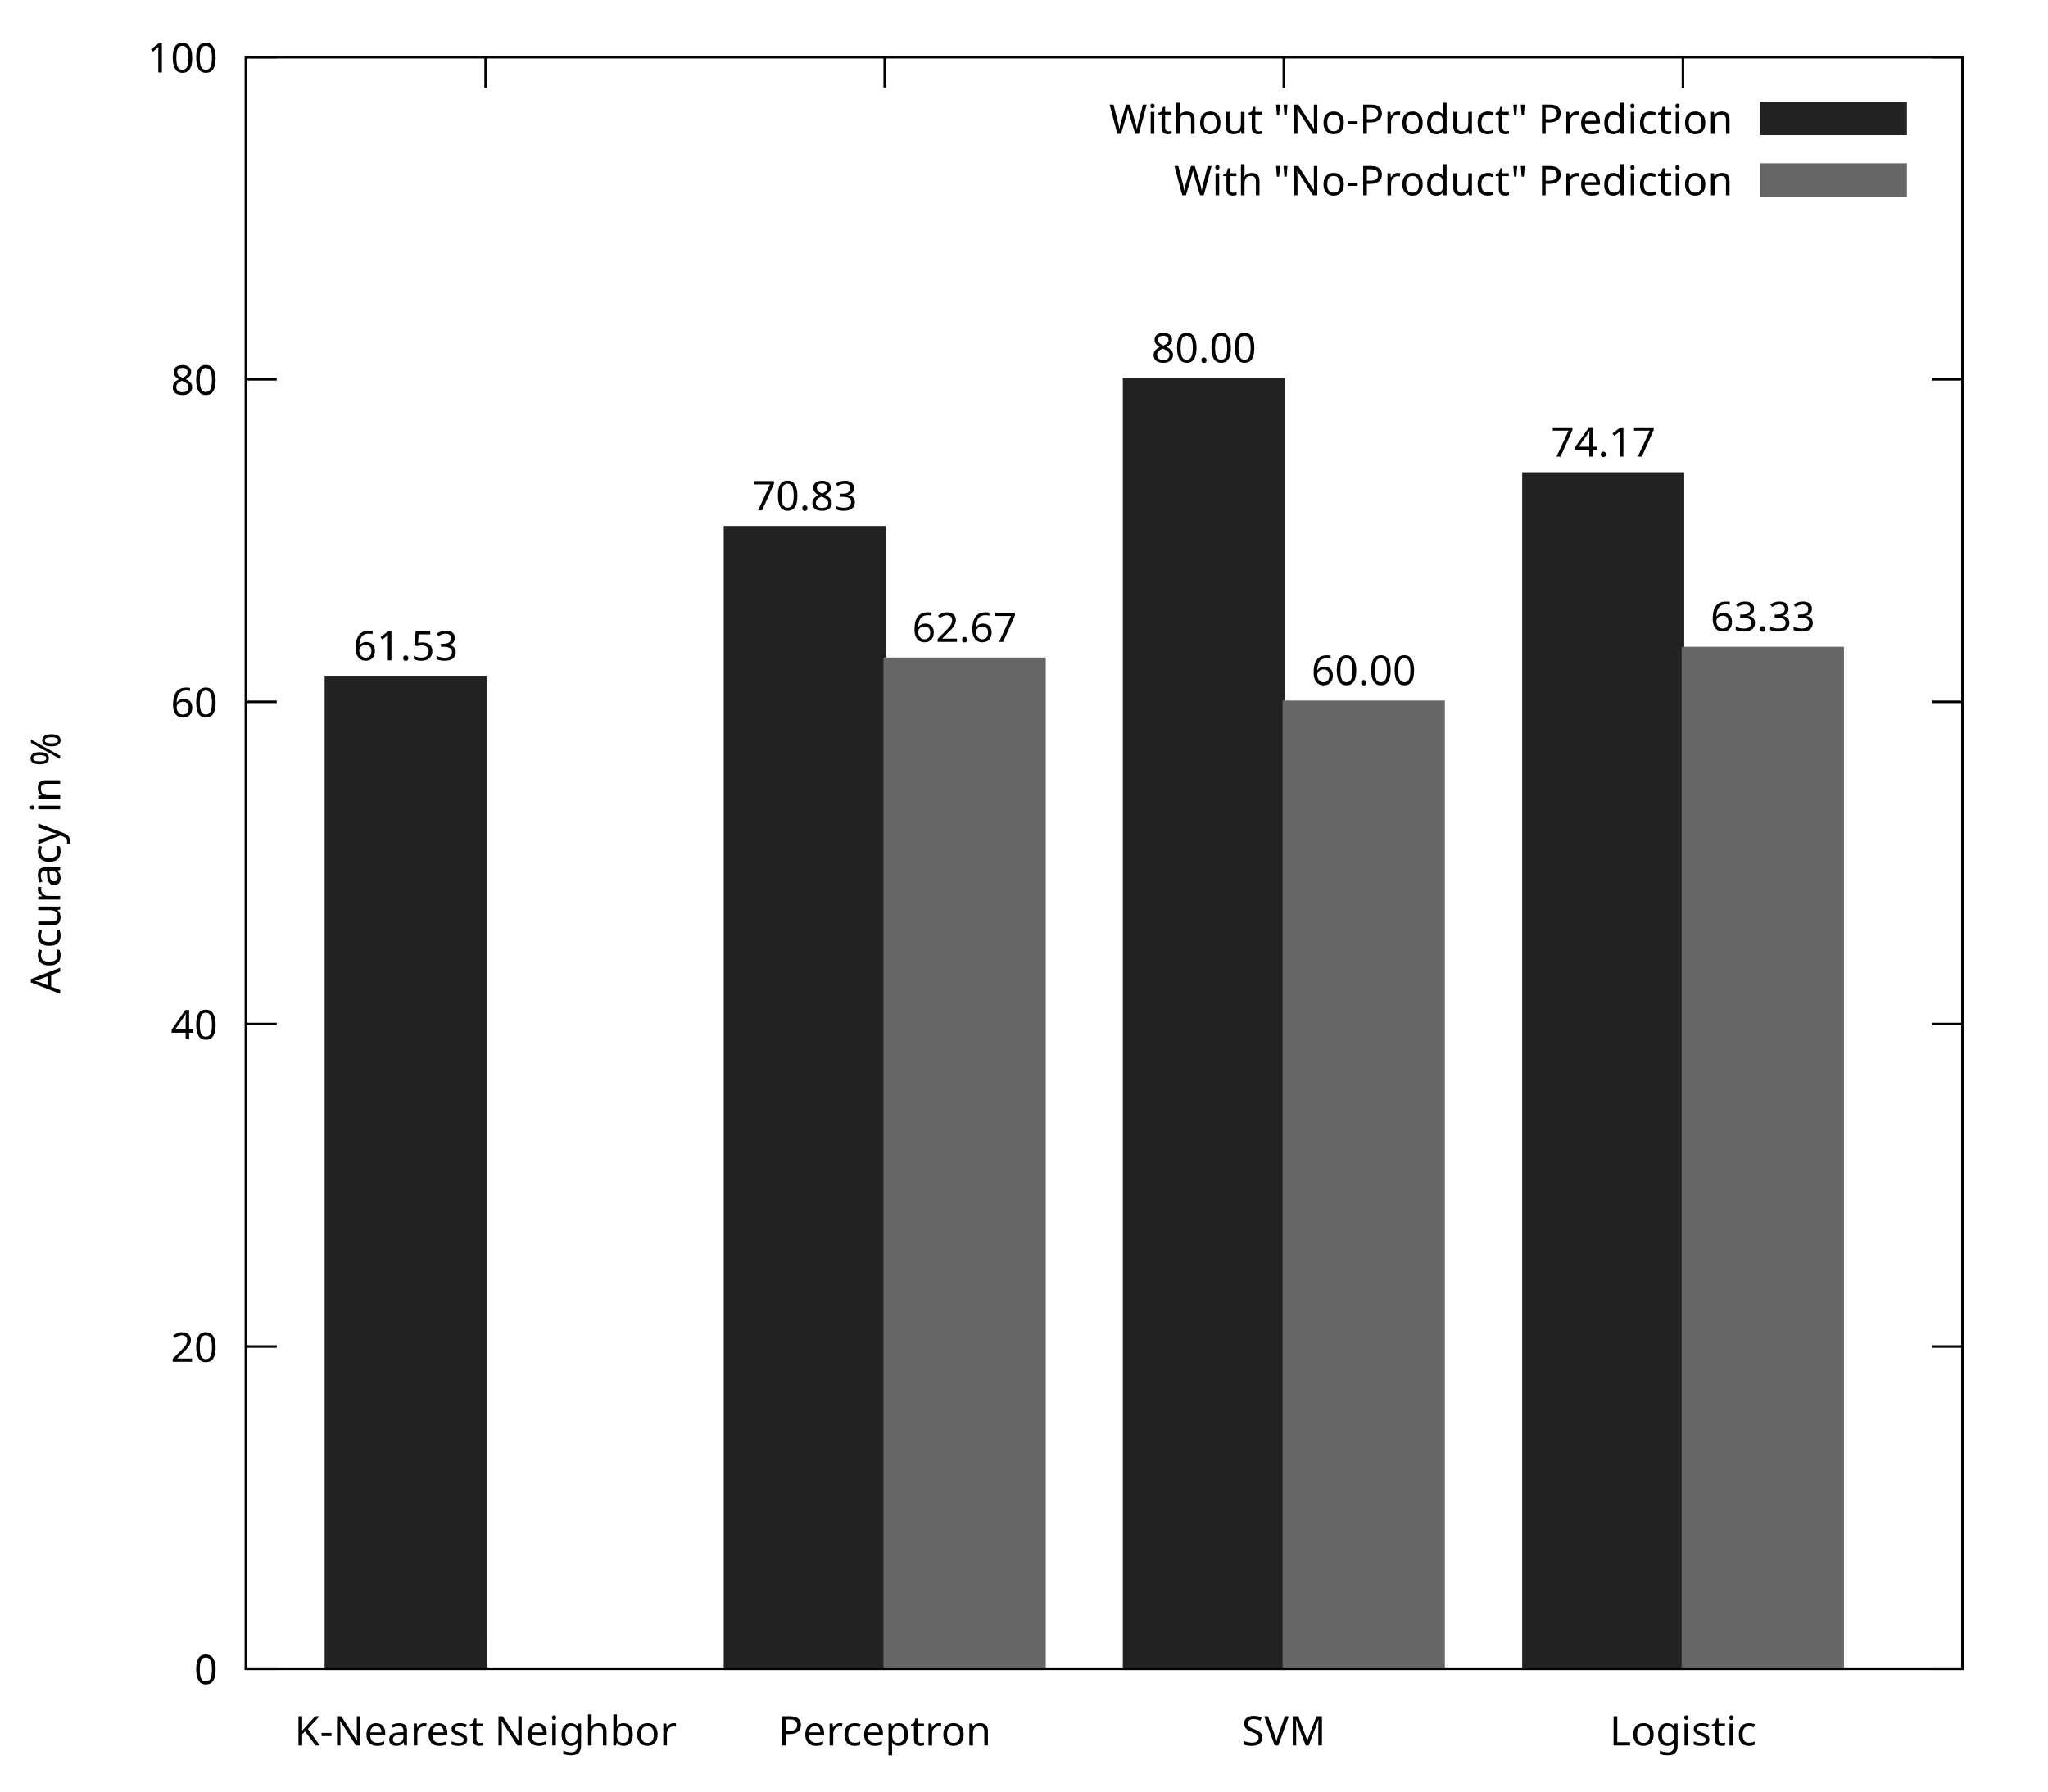
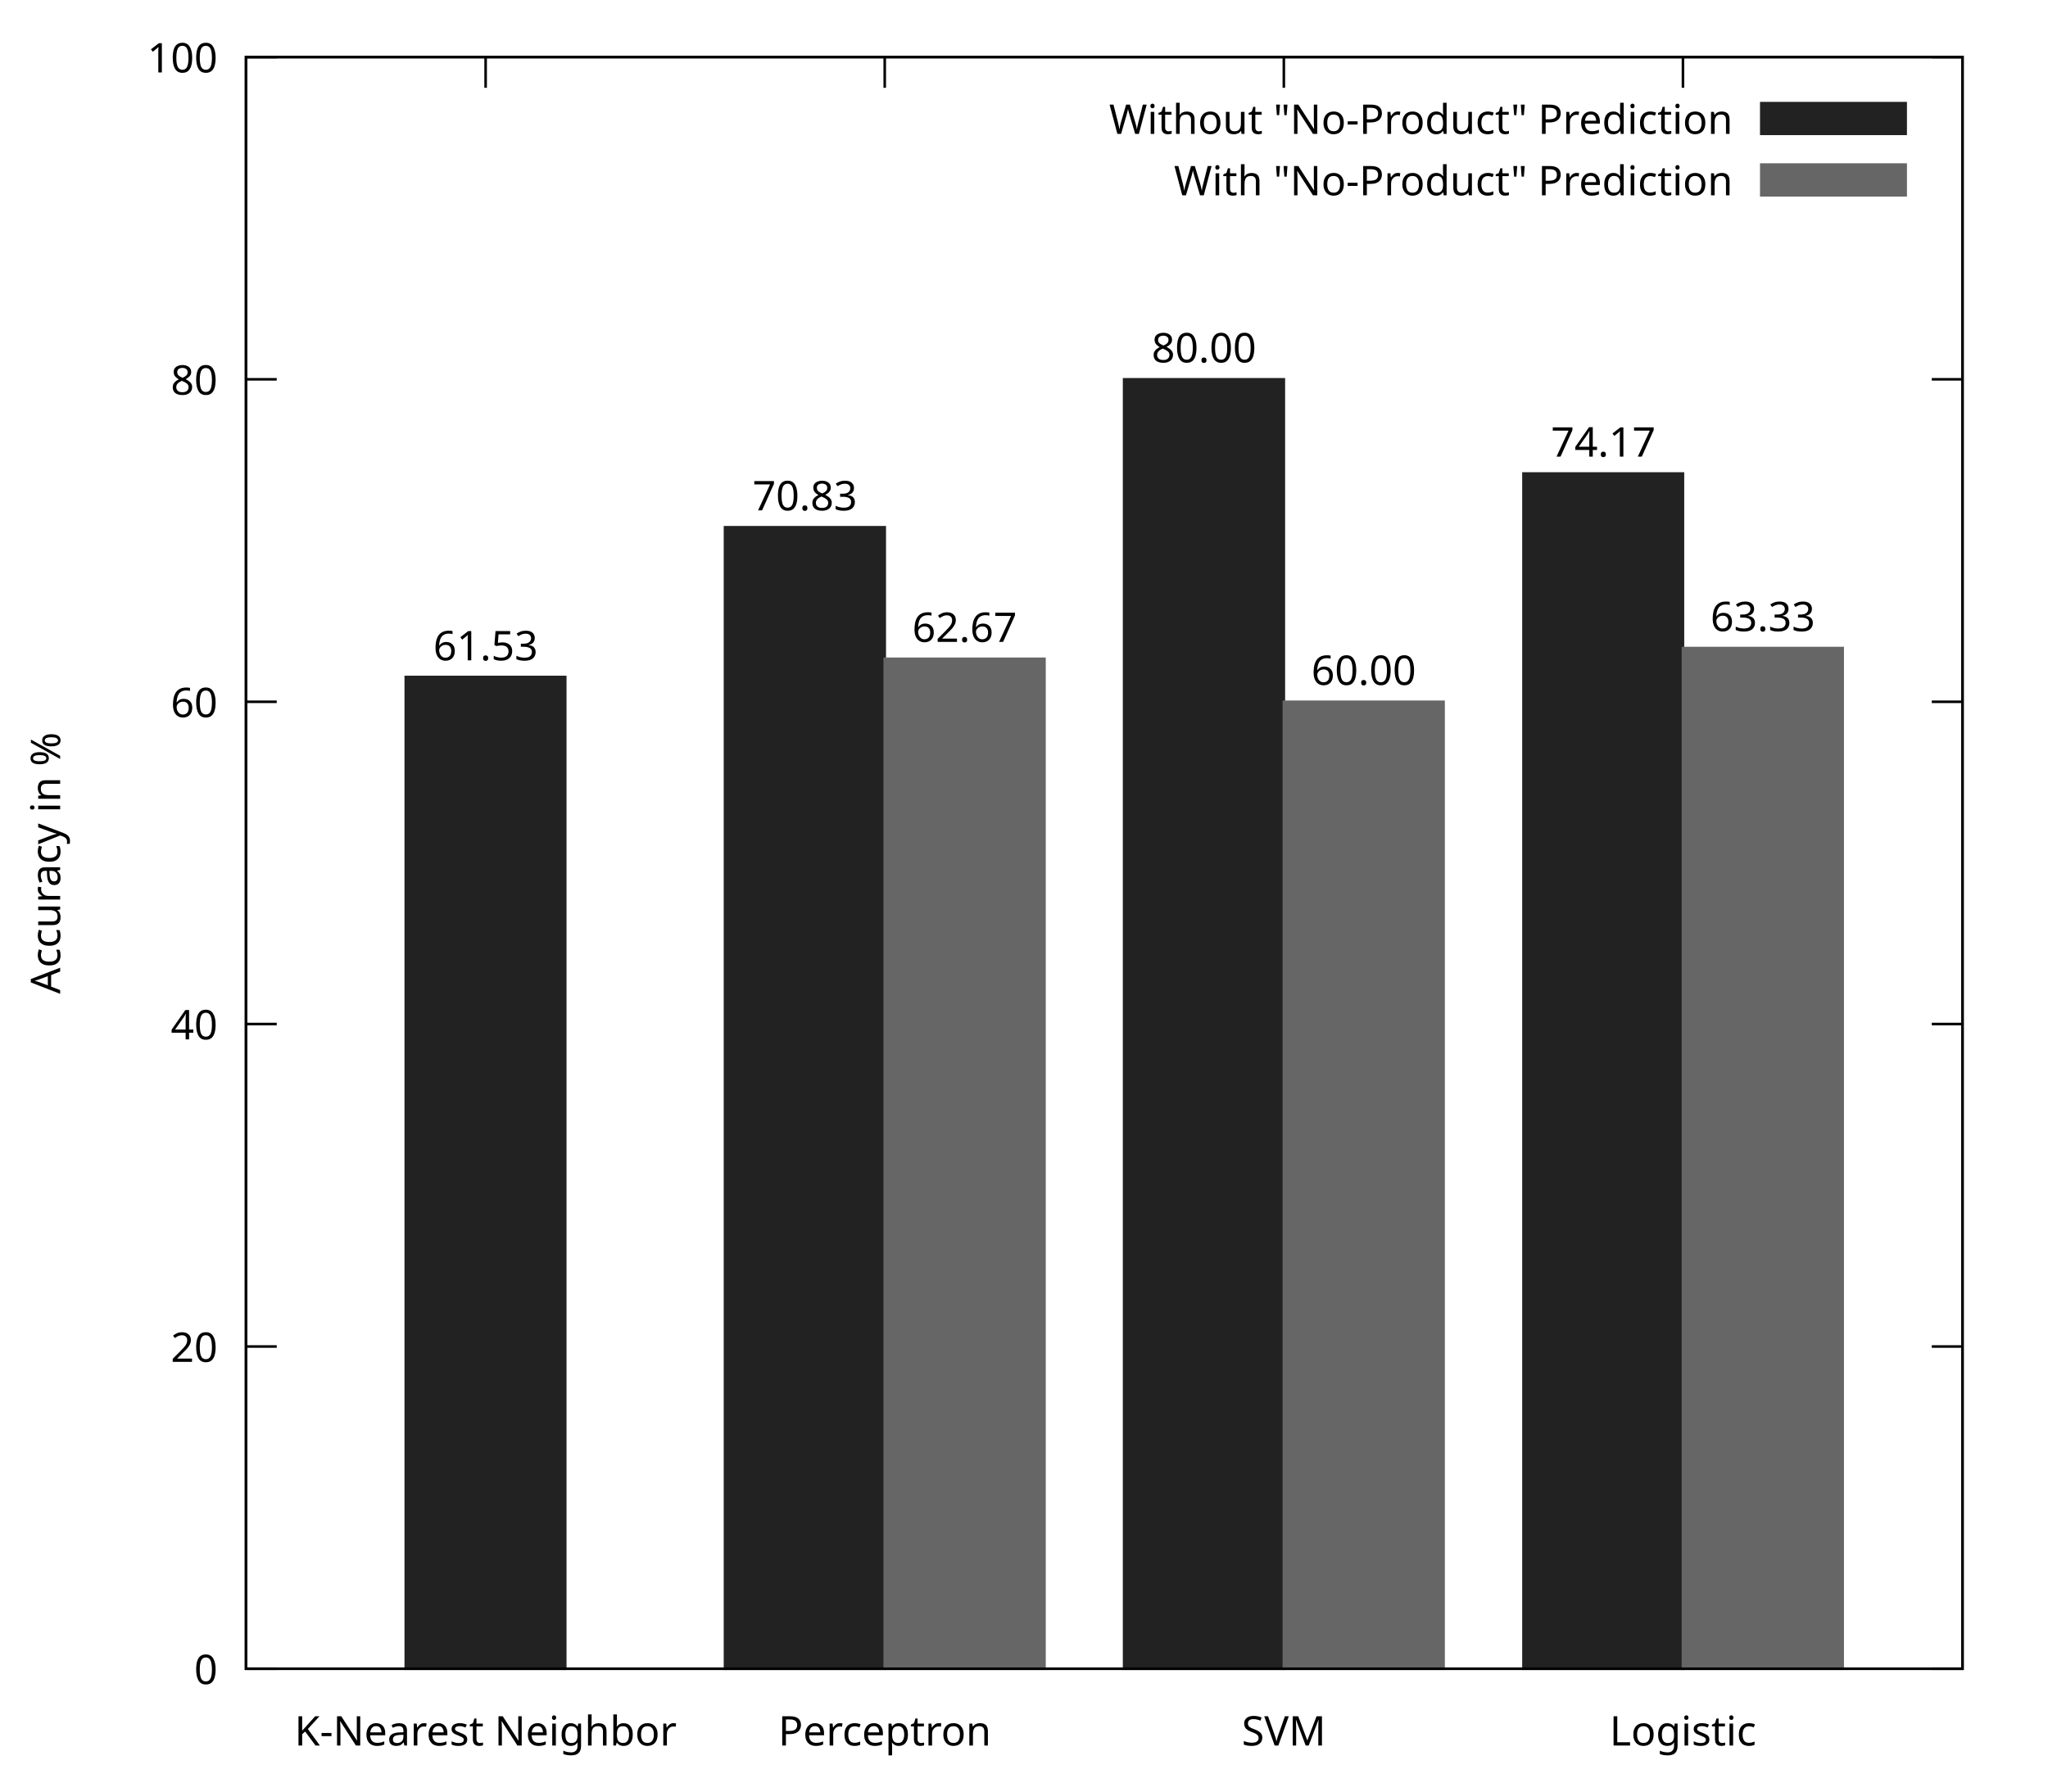
<svg xmlns="http://www.w3.org/2000/svg" xmlns:xlink="http://www.w3.org/1999/xlink" width="800" height="700" viewBox="0 0 800 700">
  <g id="gnuplot_canvas">
    <rect x="0" y="0" width="800" height="700" fill="none" />
    <defs>
      <circle id="gpDot" r="0.5" stroke-width="0.5" />
      <path id="gpPt0" stroke-width="0.167" stroke="currentColor" d="M-1,0 h2 M0,-1 v2" />
      <path id="gpPt1" stroke-width="0.167" stroke="currentColor" d="M-1,-1 L1,1 M1,-1 L-1,1" />
      <path id="gpPt2" stroke-width="0.167" stroke="currentColor" d="M-1,0 L1,0 M0,-1 L0,1 M-1,-1 L1,1 M-1,1 L1,-1" />
      <rect id="gpPt3" stroke-width="0.167" stroke="currentColor" x="-1" y="-1" width="2" height="2" />
      <rect id="gpPt4" stroke-width="0.167" stroke="currentColor" fill="currentColor" x="-1" y="-1" width="2" height="2" />
      <circle id="gpPt5" stroke-width="0.167" stroke="currentColor" cx="0" cy="0" r="1" />
      <use xlink:href="#gpPt5" id="gpPt6" fill="currentColor" stroke="none" />
      <path id="gpPt7" stroke-width="0.167" stroke="currentColor" d="M0,-1.33 L-1.33,0.67 L1.33,0.67 z" />
      <use xlink:href="#gpPt7" id="gpPt8" fill="currentColor" stroke="none" />
      <use xlink:href="#gpPt7" id="gpPt9" stroke="currentColor" transform="rotate(180)" />
      <use xlink:href="#gpPt9" id="gpPt10" fill="currentColor" stroke="none" />
      <use xlink:href="#gpPt3" id="gpPt11" stroke="currentColor" transform="rotate(45)" />
      <use xlink:href="#gpPt11" id="gpPt12" fill="currentColor" stroke="none" />
      <path id="gpPt13" stroke-width="0.167" stroke="currentColor" d="M0,1.330 L1.265,0.411 L0.782,-1.067 L-0.782,-1.076 L-1.265,0.411 z" />
      <use xlink:href="#gpPt13" id="gpPt14" fill="currentColor" stroke="none" />
      <filter id="textbox" filterUnits="objectBoundingBox" x="0" y="0" height="1" width="1">
        <feFlood flood-color="white" flood-opacity="1" result="bgnd" />
        <feComposite in="SourceGraphic" in2="bgnd" operator="atop" />
      </filter>
      <filter id="greybox" filterUnits="objectBoundingBox" x="0" y="0" height="1" width="1">
        <feFlood flood-color="lightgrey" flood-opacity="1" result="grey" />
        <feComposite in="SourceGraphic" in2="grey" operator="atop" />
      </filter>
    </defs>
    <g fill="none" color="white" stroke="currentColor" stroke-width="1.00" stroke-linecap="butt" stroke-linejoin="miter">
</g>
    <g fill="none" color="black" stroke="currentColor" stroke-width="1.00" stroke-linecap="butt" stroke-linejoin="miter">
      <path stroke="black" d="M96.1,652.0 L108.1,652.0 M766.6,652.0 L754.6,652.0  " />
      <g transform="translate(85.0,658.0)" stroke="none" fill="black" font-family="Verdana" font-size="16.00" text-anchor="end">
        <text>
          <tspan font-family="Verdana"> 0</tspan>
        </text>
      </g>
    </g>
    <g fill="none" color="black" stroke="currentColor" stroke-width="1.00" stroke-linecap="butt" stroke-linejoin="miter">
      <path stroke="black" d="M96.1,526.1 L108.1,526.1 M766.6,526.1 L754.6,526.1  " />
      <g transform="translate(85.0,532.1)" stroke="none" fill="black" font-family="Verdana" font-size="16.00" text-anchor="end">
        <text>
          <tspan font-family="Verdana"> 20</tspan>
        </text>
      </g>
    </g>
    <g fill="none" color="black" stroke="currentColor" stroke-width="1.00" stroke-linecap="butt" stroke-linejoin="miter">
      <path stroke="black" d="M96.1,400.1 L108.1,400.1 M766.6,400.1 L754.6,400.1  " />
      <g transform="translate(85.0,406.1)" stroke="none" fill="black" font-family="Verdana" font-size="16.00" text-anchor="end">
        <text>
          <tspan font-family="Verdana"> 40</tspan>
        </text>
      </g>
    </g>
    <g fill="none" color="black" stroke="currentColor" stroke-width="1.00" stroke-linecap="butt" stroke-linejoin="miter">
      <path stroke="black" d="M96.1,274.2 L108.1,274.2 M766.6,274.2 L754.6,274.2  " />
      <g transform="translate(85.0,280.2)" stroke="none" fill="black" font-family="Verdana" font-size="16.00" text-anchor="end">
        <text>
          <tspan font-family="Verdana"> 60</tspan>
        </text>
      </g>
    </g>
    <g fill="none" color="black" stroke="currentColor" stroke-width="1.00" stroke-linecap="butt" stroke-linejoin="miter">
      <path stroke="black" d="M96.1,148.2 L108.1,148.2 M766.6,148.2 L754.6,148.2  " />
      <g transform="translate(85.0,154.2)" stroke="none" fill="black" font-family="Verdana" font-size="16.00" text-anchor="end">
        <text>
          <tspan font-family="Verdana"> 80</tspan>
        </text>
      </g>
    </g>
    <g fill="none" color="black" stroke="currentColor" stroke-width="1.00" stroke-linecap="butt" stroke-linejoin="miter">
      <path stroke="black" d="M96.1,22.3 L108.1,22.3 M766.6,22.3 L754.6,22.3  " />
      <g transform="translate(85.0,28.3)" stroke="none" fill="black" font-family="Verdana" font-size="16.00" text-anchor="end">
        <text>
          <tspan font-family="Verdana"> 100</tspan>
        </text>
      </g>
    </g>
    <g fill="none" color="black" stroke="currentColor" stroke-width="1.00" stroke-linecap="butt" stroke-linejoin="miter">
      <path stroke="black" d="M189.7,652.0 L189.7,640.0 M189.7,22.3 L189.7,34.3  " />
      <g transform="translate(189.7,682.0)" stroke="none" fill="black" font-family="Verdana" font-size="16.00" text-anchor="middle">
        <text>
          <tspan font-family="Verdana">K-Nearest Neighbor</tspan>
        </text>
      </g>
    </g>
    <g fill="none" color="black" stroke="currentColor" stroke-width="1.00" stroke-linecap="butt" stroke-linejoin="miter">
      <path stroke="black" d="M345.6,652.0 L345.6,640.0 M345.6,22.3 L345.6,34.3  " />
      <g transform="translate(345.6,682.0)" stroke="none" fill="black" font-family="Verdana" font-size="16.00" text-anchor="middle">
        <text>
          <tspan font-family="Verdana">Perceptron</tspan>
        </text>
      </g>
    </g>
    <g fill="none" color="black" stroke="currentColor" stroke-width="1.00" stroke-linecap="butt" stroke-linejoin="miter">
      <path stroke="black" d="M501.5,652.0 L501.5,640.0 M501.5,22.3 L501.5,34.3  " />
      <g transform="translate(501.5,682.0)" stroke="none" fill="black" font-family="Verdana" font-size="16.00" text-anchor="middle">
        <text>
          <tspan font-family="Verdana">SVM</tspan>
        </text>
      </g>
    </g>
    <g fill="none" color="black" stroke="currentColor" stroke-width="1.00" stroke-linecap="butt" stroke-linejoin="miter">
      <path stroke="black" d="M657.4,652.0 L657.4,640.0 M657.4,22.3 L657.4,34.3  " />
      <g transform="translate(657.4,682.0)" stroke="none" fill="black" font-family="Verdana" font-size="16.00" text-anchor="middle">
        <text>
          <tspan font-family="Verdana">Logistic</tspan>
        </text>
      </g>
    </g>
    <g fill="none" color="black" stroke="currentColor" stroke-width="1.00" stroke-linecap="butt" stroke-linejoin="miter">
</g>
    <g fill="none" color="black" stroke="currentColor" stroke-width="1.00" stroke-linecap="butt" stroke-linejoin="miter">
      <path stroke="black" d="M96.1,22.3 L96.1,652.0 L766.6,652.0 L766.6,22.3 L96.1,22.3 Z  " />
    </g>
    <g fill="none" color="black" stroke="currentColor" stroke-width="1.00" stroke-linecap="butt" stroke-linejoin="miter">
      <g transform="translate(23.5,337.2) rotate(270)" stroke="none" fill="black" font-family="Verdana" font-size="16.00" text-anchor="middle">
        <text>
          <tspan font-family="Verdana">Accuracy in %</tspan>
        </text>
      </g>
    </g>
    <g fill="none" color="black" stroke="currentColor" stroke-width="1.00" stroke-linecap="butt" stroke-linejoin="miter">
</g>
    <g id="gnuplot_plot_1">
      <g fill="none" color="black" stroke="currentColor" stroke-width="1.00" stroke-linecap="butt" stroke-linejoin="miter">
        <g transform="translate(676.9,52.3)" stroke="none" fill="black" font-family="Verdana" font-size="16.00" text-anchor="end">
          <text>
            <tspan font-family="Verdana">Without "No-Product" Prediction</tspan>
          </text>
        </g>
      </g>
      <g fill="none" color="black" stroke="currentColor" stroke-width="1.00" stroke-linecap="butt" stroke-linejoin="miter">
        <g stroke="none" shape-rendering="crispEdges">
          <polygon fill="rgb( 34,  34,  34)" points="688.0,52.3 744.4,52.3 744.4,40.3 688.0,40.3 " />
        </g>
        <path stroke="rgb( 34,  34,  34)" d="M688.0,52.3 L744.4,52.3 L744.4,40.3 L688.0,40.3 L688.0,52.3 Z  " />
      </g>
      <g fill="none" color="black" stroke="currentColor" stroke-width="1.00" stroke-linecap="butt" stroke-linejoin="miter">
        <g stroke="none" shape-rendering="crispEdges">
-           <polygon fill="rgb( 34,  34,  34)" points="127.3,652.0 189.8,652.0 189.8,264.4 127.3,264.4 " />
-         </g>
-         <path stroke="rgb( 34,  34,  34)" d="M127.3,652.0 L127.3,264.5 L189.7,264.5 L189.7,652.0 L127.3,652.0 Z  " />
+           <polygon fill="rgb( 34,  34,  34)" points="158.5,652.0 220.9,652.0 220.9,264.4 158.5,264.4 " />
+         </g>
+         <path stroke="rgb( 34,  34,  34)" d="M158.5,652.0 L158.5,264.5 L220.8,264.5 L220.8,652.0 L158.5,652.0 Z  " />
        <g stroke="none" shape-rendering="crispEdges">
          <polygon fill="rgb( 34,  34,  34)" points="283.2,652.0 345.7,652.0 345.7,205.9 283.2,205.9 " />
        </g>
        <path stroke="rgb( 34,  34,  34)" d="M283.2,652.0 L283.2,206.0 L345.6,206.0 L345.6,652.0 L283.2,652.0 Z  " />
        <g stroke="none" shape-rendering="crispEdges">
          <polygon fill="rgb( 34,  34,  34)" points="439.1,652.0 501.6,652.0 501.6,148.1 439.1,148.1 " />
        </g>
        <path stroke="rgb( 34,  34,  34)" d="M439.1,652.0 L439.1,148.2 L501.5,148.2 L501.5,652.0 L439.1,652.0 Z  " />
        <g stroke="none" shape-rendering="crispEdges">
          <polygon fill="rgb( 34,  34,  34)" points="595.1,652.0 657.5,652.0 657.5,184.9 595.1,184.9 " />
        </g>
        <path stroke="rgb( 34,  34,  34)" d="M595.1,652.0 L595.1,185.0 L657.4,185.0 L657.4,652.0 L595.1,652.0 Z  " />
      </g>
    </g>
    <g id="gnuplot_plot_2">
      <g fill="none" color="black" stroke="currentColor" stroke-width="1.00" stroke-linecap="butt" stroke-linejoin="miter">
-         <g transform="translate(158.5,258.0)" stroke="none" fill="black" font-family="Verdana" font-size="16.00" text-anchor="middle">
+         <g transform="translate(189.7,258.0)" stroke="none" fill="black" font-family="Verdana" font-size="16.00" text-anchor="middle">
          <text>
            <tspan font-family="Verdana">61.53</tspan>
          </text>
        </g>
        <g transform="translate(314.4,199.4)" stroke="none" fill="black" font-family="Verdana" font-size="16.00" text-anchor="middle">
          <text>
            <tspan font-family="Verdana">70.83</tspan>
          </text>
        </g>
        <g transform="translate(470.3,141.6)" stroke="none" fill="black" font-family="Verdana" font-size="16.00" text-anchor="middle">
          <text>
            <tspan font-family="Verdana">80.00</tspan>
          </text>
        </g>
        <g transform="translate(626.3,178.4)" stroke="none" fill="black" font-family="Verdana" font-size="16.00" text-anchor="middle">
          <text>
            <tspan font-family="Verdana">74.17</tspan>
          </text>
        </g>
      </g>
    </g>
    <g id="gnuplot_plot_3">
      <g fill="none" color="black" stroke="currentColor" stroke-width="1.00" stroke-linecap="butt" stroke-linejoin="miter">
        <g transform="translate(676.9,76.3)" stroke="none" fill="black" font-family="Verdana" font-size="16.00" text-anchor="end">
          <text>
            <tspan font-family="Verdana">With "No-Product" Prediction</tspan>
          </text>
        </g>
      </g>
      <g fill="none" color="black" stroke="currentColor" stroke-width="1.00" stroke-linecap="butt" stroke-linejoin="miter">
        <g stroke="none" shape-rendering="crispEdges">
          <polygon fill="rgb(102, 102, 102)" points="688.0,76.3 744.4,76.3 744.4,64.3 688.0,64.3 " />
        </g>
        <path stroke="rgb(102, 102, 102)" d="M688.0,76.3 L744.4,76.3 L744.4,64.3 L688.0,64.3 L688.0,76.3 Z  " />
      </g>
      <g fill="none" color="black" stroke="currentColor" stroke-width="1.00" stroke-linecap="butt" stroke-linejoin="miter">
        <g stroke="none" shape-rendering="crispEdges">
          <polygon fill="rgb(102, 102, 102)" points="345.6,652.0 408.1,652.0 408.1,257.3 345.6,257.3 " />
        </g>
        <path stroke="rgb(102, 102, 102)" d="M345.6,652.0 L345.6,257.4 L408.0,257.4 L408.0,652.0 L345.6,652.0 Z  " />
        <g stroke="none" shape-rendering="crispEdges">
          <polygon fill="rgb(102, 102, 102)" points="501.5,652.0 564.0,652.0 564.0,274.1 501.5,274.1 " />
        </g>
        <path stroke="rgb(102, 102, 102)" d="M501.5,652.0 L501.5,274.2 L563.9,274.2 L563.9,652.0 L501.5,652.0 Z  " />
        <g stroke="none" shape-rendering="crispEdges">
          <polygon fill="rgb(102, 102, 102)" points="657.4,652.0 719.9,652.0 719.9,253.1 657.4,253.1 " />
        </g>
        <path stroke="rgb(102, 102, 102)" d="M657.4,652.0 L657.4,253.2 L719.8,253.2 L719.8,652.0 L657.4,652.0 Z  " />
      </g>
    </g>
    <g id="gnuplot_plot_4">
      <g fill="none" color="black" stroke="currentColor" stroke-width="1.00" stroke-linecap="butt" stroke-linejoin="miter">
        <g transform="translate(376.8,250.8)" stroke="none" fill="black" font-family="Verdana" font-size="16.00" text-anchor="middle">
          <text>
            <tspan font-family="Verdana">62.67</tspan>
          </text>
        </g>
        <g transform="translate(532.7,267.6)" stroke="none" fill="black" font-family="Verdana" font-size="16.00" text-anchor="middle">
          <text>
            <tspan font-family="Verdana">60.00</tspan>
          </text>
        </g>
        <g transform="translate(688.6,246.6)" stroke="none" fill="black" font-family="Verdana" font-size="16.00" text-anchor="middle">
          <text>
            <tspan font-family="Verdana">63.33</tspan>
          </text>
        </g>
      </g>
    </g>
    <g fill="none" color="white" stroke="black" stroke-width="2.00" stroke-linecap="butt" stroke-linejoin="miter">
</g>
    <g fill="none" color="black" stroke="currentColor" stroke-width="2.00" stroke-linecap="butt" stroke-linejoin="miter">
</g>
    <g fill="none" color="black" stroke="black" stroke-width="1.00" stroke-linecap="butt" stroke-linejoin="miter">
</g>
    <g fill="none" color="black" stroke="currentColor" stroke-width="1.00" stroke-linecap="butt" stroke-linejoin="miter">
      <path stroke="black" d="M96.1,22.3 L96.1,652.0 L766.6,652.0 L766.6,22.3 L96.1,22.3 Z  " />
    </g>
    <g fill="none" color="black" stroke="currentColor" stroke-width="1.00" stroke-linecap="butt" stroke-linejoin="miter">
</g>
  </g>
</svg>
